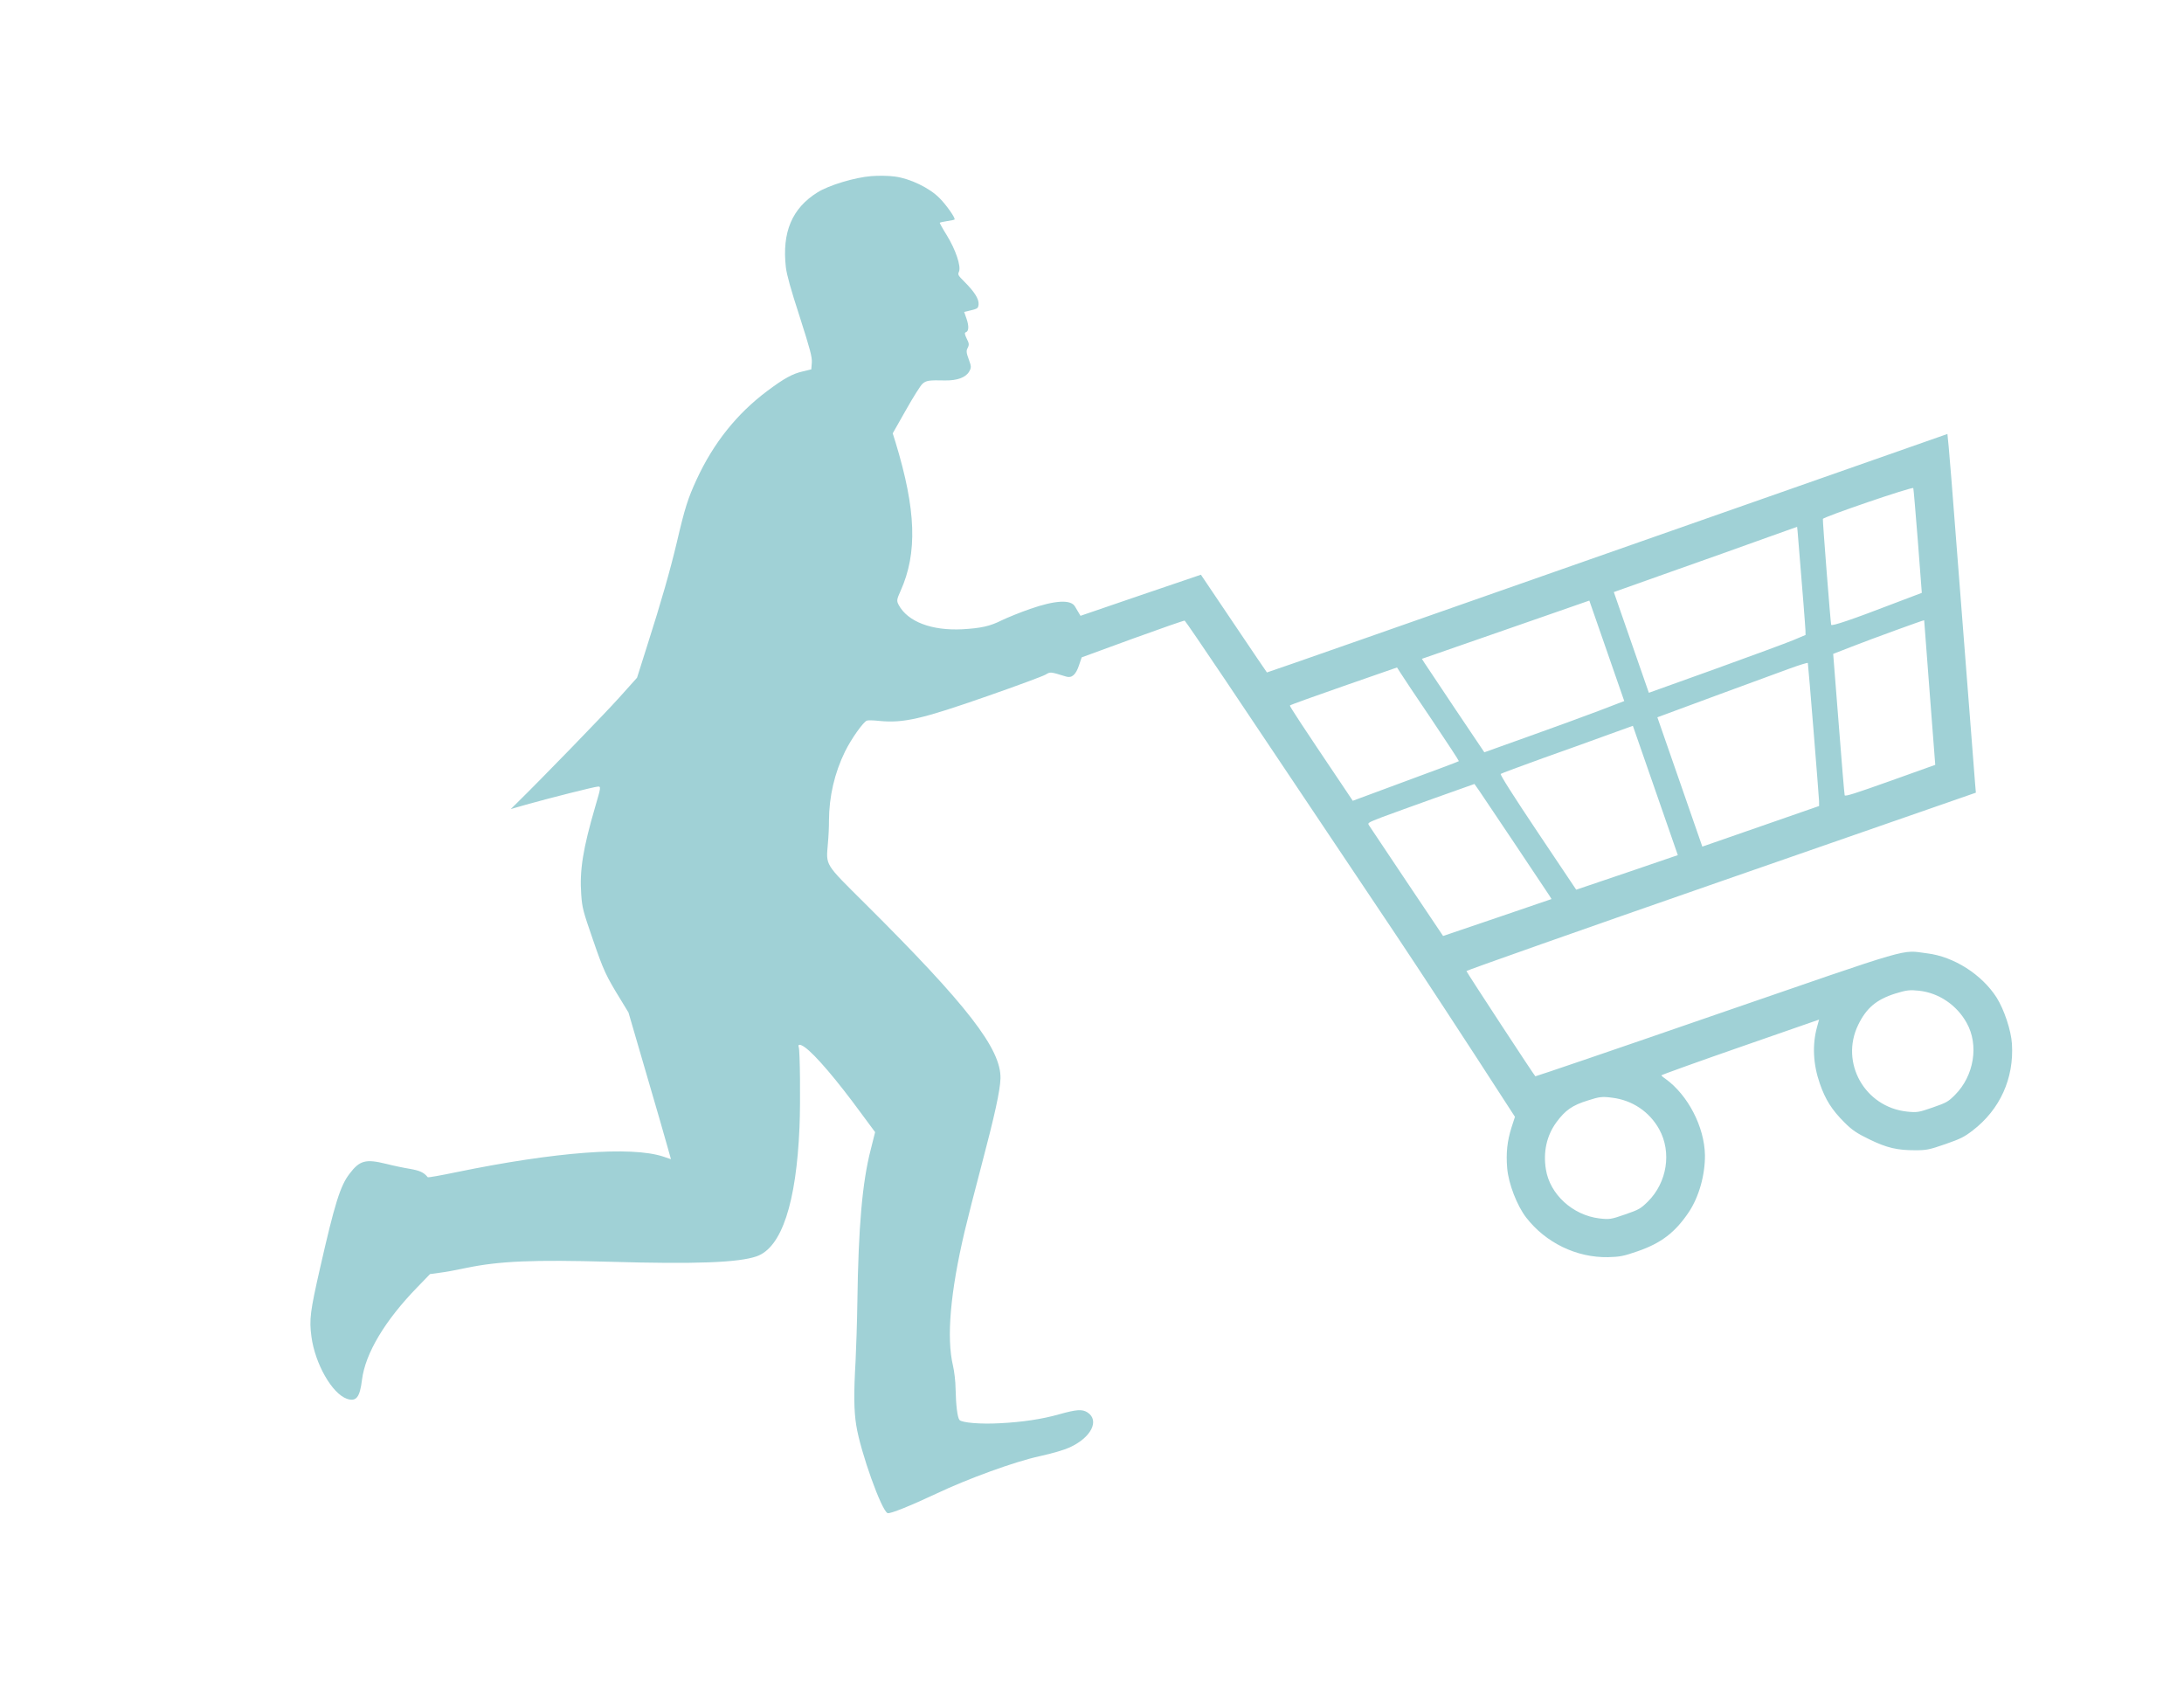
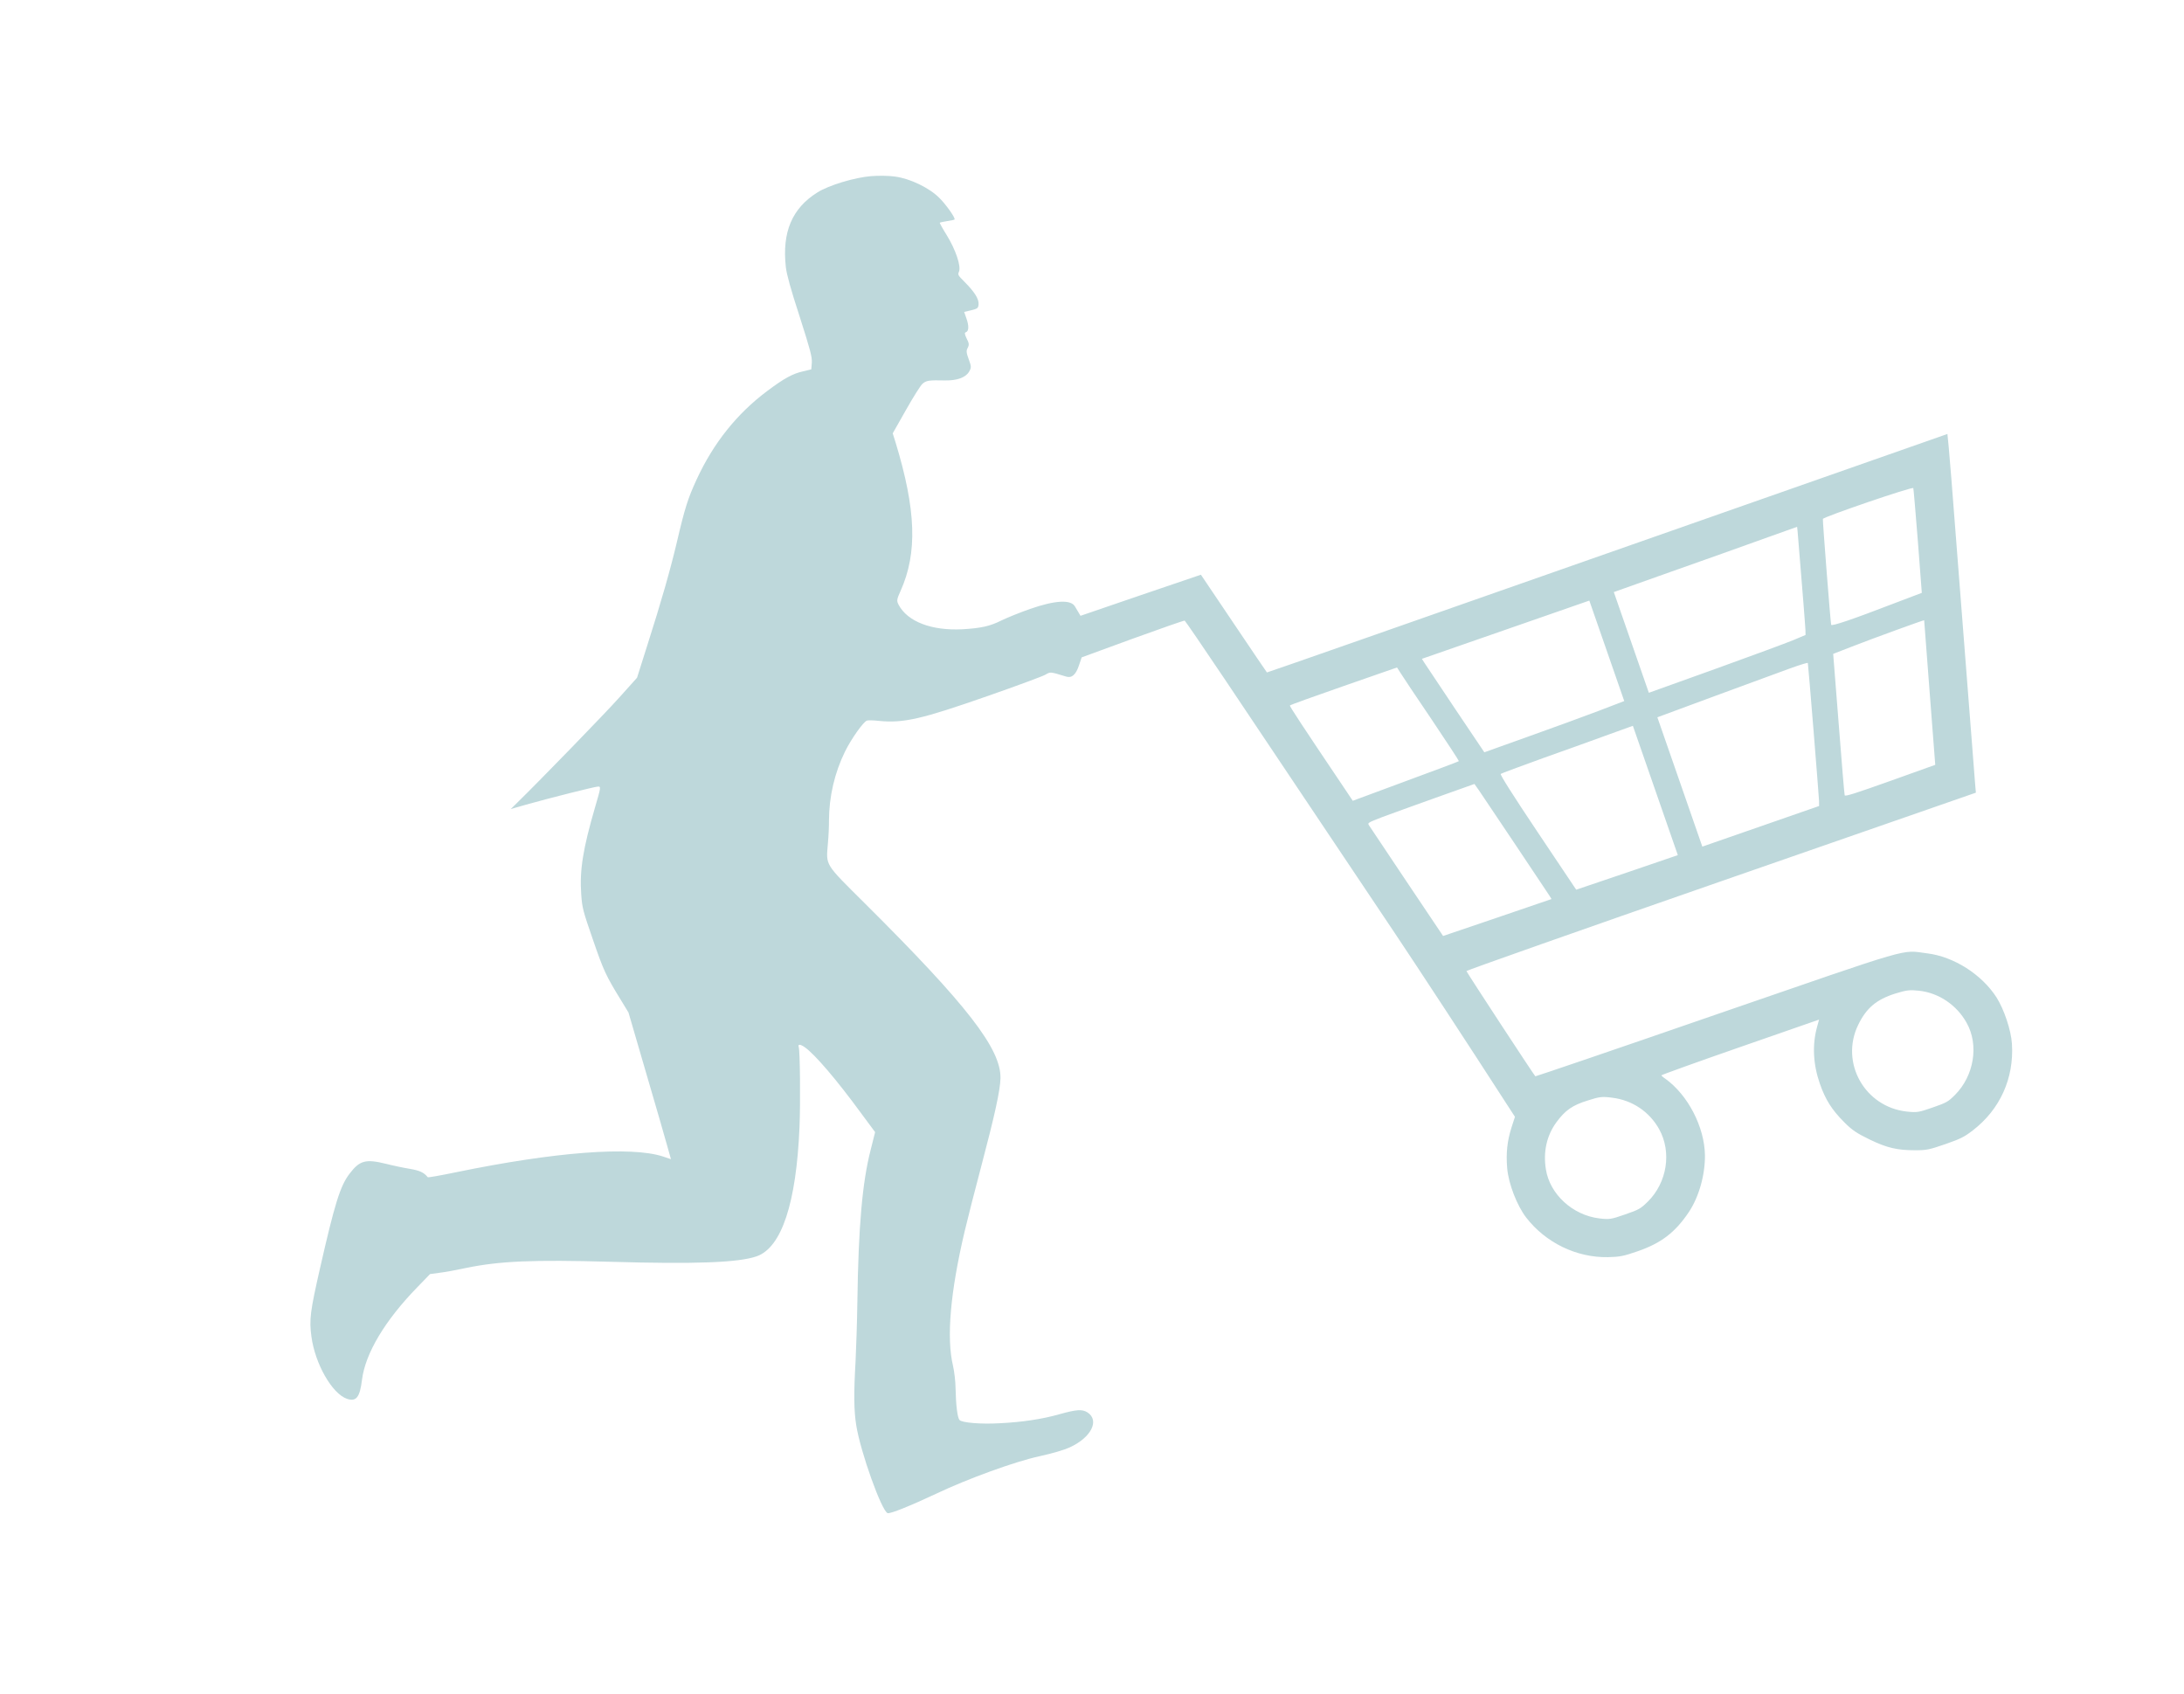
<svg xmlns="http://www.w3.org/2000/svg" width="98" height="76" viewBox="0 0 98 76" fill="none">
-   <path d="M36.682 8.632C35.539 9.344 35.085 10.419 35.263 11.993C35.304 12.328 35.476 12.96 35.885 14.214C36.368 15.723 36.441 16.012 36.428 16.27L36.404 16.573L36.012 16.668C35.562 16.77 35.182 16.978 34.433 17.539C33.063 18.563 32.015 19.879 31.261 21.51C30.867 22.366 30.732 22.783 30.369 24.34C30.063 25.624 29.677 26.976 29.048 28.947L28.585 30.409L27.8 31.284C27.155 32.008 24.241 35.007 23.199 36.026L22.919 36.302L23.603 36.105C24.701 35.798 26.646 35.307 26.82 35.295C26.973 35.282 26.969 35.311 26.709 36.196C26.162 38.07 26.001 39.043 26.081 40.138C26.123 40.733 26.16 40.877 26.603 42.154C27.084 43.554 27.191 43.784 27.865 44.878L28.202 45.432L28.985 48.117C29.417 49.596 29.849 51.075 29.937 51.407L30.107 52.012L29.757 51.894C28.32 51.422 24.906 51.684 20.473 52.596C19.789 52.738 19.216 52.841 19.195 52.821C19.017 52.603 18.832 52.523 18.401 52.447C18.119 52.402 17.639 52.301 17.323 52.22C16.41 51.996 16.139 52.063 15.684 52.666C15.264 53.209 15.015 54.028 14.365 56.883C13.918 58.846 13.871 59.204 13.975 59.976C14.138 61.193 14.898 62.53 15.567 62.763C15.986 62.905 16.147 62.698 16.243 61.912C16.392 60.724 17.27 59.255 18.717 57.766L19.296 57.167L19.721 57.109C19.952 57.083 20.492 56.984 20.912 56.893C22.419 56.581 23.918 56.519 27.381 56.615C31.212 56.727 33.138 56.653 33.95 56.371C35.074 55.98 35.733 53.978 35.875 50.568C35.923 49.428 35.898 47.15 35.841 46.985C35.79 46.839 35.909 46.845 36.117 46.992C36.571 47.313 37.553 48.464 38.623 49.927L39.268 50.798L39.07 51.586C38.694 53.044 38.519 55.022 38.472 58.392C38.46 59.3 38.418 60.499 38.392 61.056C38.307 62.523 38.315 63.294 38.422 63.955C38.609 65.143 39.565 67.815 39.832 67.894C39.953 67.927 40.842 67.57 42.019 67.017C43.429 66.348 45.538 65.581 46.639 65.342C47.237 65.209 47.74 65.062 47.994 64.946C48.964 64.506 49.352 63.734 48.796 63.373C48.559 63.223 48.311 63.24 47.525 63.459C46.765 63.676 45.861 63.812 44.857 63.86C44.026 63.909 43.152 63.837 43.054 63.713C42.961 63.602 42.894 63.057 42.878 62.303C42.876 61.981 42.819 61.522 42.763 61.282C42.465 60.03 42.639 57.991 43.286 55.247C43.416 54.695 43.755 53.365 44.04 52.294C44.634 50.048 44.88 48.922 44.893 48.39C44.927 47.071 43.411 45.113 38.827 40.553C36.975 38.712 37.067 38.858 37.15 37.836C37.179 37.525 37.2 37.073 37.197 36.828C37.201 35.737 37.449 34.679 37.917 33.722C38.202 33.144 38.74 32.389 38.899 32.333C38.954 32.314 39.202 32.317 39.451 32.347C40.543 32.453 41.348 32.269 44.326 31.227C45.621 30.776 46.779 30.346 46.905 30.275C47.144 30.137 47.109 30.136 47.844 30.359C48.097 30.436 48.279 30.27 48.419 29.845L48.537 29.496L50.82 28.66C52.078 28.203 53.129 27.837 53.159 27.847C53.184 27.859 53.988 29.031 54.941 30.452C56.58 32.901 60.12 38.18 62.602 41.89C63.554 43.311 65.947 46.963 67.566 49.474L67.979 50.111L67.824 50.589C67.631 51.197 67.573 51.737 67.63 52.416C67.689 53.114 68.071 54.097 68.483 54.631C69.355 55.759 70.739 56.434 72.154 56.408C72.683 56.395 72.851 56.364 73.492 56.141C74.543 55.776 75.164 55.3 75.774 54.396C76.234 53.709 76.513 52.722 76.504 51.829C76.483 50.569 75.745 49.135 74.732 48.406C74.635 48.344 74.554 48.269 74.548 48.251C74.541 48.233 76.129 47.66 78.077 46.983L81.625 45.749L81.532 46.089C81.315 46.884 81.357 47.752 81.658 48.619C81.909 49.34 82.199 49.8 82.754 50.353C83.102 50.705 83.317 50.849 83.893 51.128C84.675 51.507 85.136 51.613 85.95 51.611C86.443 51.611 86.578 51.584 87.292 51.336C87.982 51.096 88.139 51.014 88.517 50.725C89.744 49.785 90.379 48.38 90.279 46.833C90.243 46.237 89.928 45.292 89.591 44.759C88.932 43.728 87.672 42.92 86.472 42.776C85.27 42.626 86.042 42.406 76.995 45.524C72.559 47.06 68.911 48.301 68.894 48.293C68.853 48.273 65.831 43.656 65.801 43.571C65.792 43.546 70.932 41.731 77.222 39.544L88.661 35.567L88.625 35.148C88.517 33.775 87.687 23.139 87.561 21.478C87.474 20.379 87.392 19.476 87.384 19.472C87.378 19.474 80.508 21.884 72.119 24.828C63.736 27.77 56.866 30.18 56.849 30.172C56.841 30.168 56.168 29.176 55.359 27.972L53.887 25.787L51.188 26.705L48.484 27.631L48.4 27.489C48.352 27.41 48.281 27.284 48.235 27.211C48.049 26.893 47.35 26.93 46.221 27.323C45.781 27.476 45.205 27.71 44.941 27.837C44.417 28.101 44.015 28.186 43.183 28.235C41.804 28.304 40.731 27.897 40.325 27.142C40.229 26.963 40.234 26.899 40.409 26.517C41.176 24.806 41.108 22.878 40.184 19.845L40.058 19.444L40.652 18.396C40.974 17.825 41.308 17.291 41.393 17.221C41.561 17.073 41.677 17.053 42.416 17.07C42.946 17.078 43.334 16.936 43.484 16.678C43.592 16.497 43.588 16.444 43.469 16.122C43.363 15.837 43.349 15.739 43.421 15.612C43.495 15.47 43.486 15.404 43.379 15.195C43.281 14.99 43.274 14.931 43.341 14.907C43.475 14.861 43.484 14.631 43.368 14.296L43.264 13.996L43.58 13.921C43.869 13.847 43.891 13.833 43.911 13.655C43.931 13.415 43.72 13.085 43.271 12.638C42.987 12.354 42.97 12.325 43.032 12.188C43.133 11.947 42.88 11.2 42.485 10.557C42.301 10.265 42.165 10.011 42.167 9.996C42.175 9.98 42.328 9.947 42.504 9.92C42.679 9.894 42.832 9.861 42.834 9.847C42.87 9.773 42.464 9.195 42.159 8.89C41.711 8.43 40.833 8.01 40.159 7.922C39.884 7.881 39.404 7.877 39.091 7.903C38.352 7.962 37.187 8.312 36.682 8.632ZM80.659 23.816C80.669 23.922 80.717 24.494 80.764 25.101C80.817 25.705 80.888 26.619 80.929 27.131C80.971 27.644 81.006 28.159 81.014 28.279L81.018 28.49L80.469 28.722C80.164 28.849 78.587 29.431 76.957 30.019L73.987 31.085L73.201 28.826L72.415 26.566L74.992 25.65C76.407 25.151 78.259 24.493 79.104 24.186L80.639 23.638L80.659 23.816ZM85.853 21.901C85.866 21.937 85.957 23.007 86.058 24.28L86.235 26.601L84.965 27.083C83.16 27.779 82.193 28.109 82.168 28.035C82.14 27.956 81.78 23.358 81.796 23.284C81.813 23.196 85.826 21.821 85.853 21.901ZM62.837 30.184C62.919 30.32 63.546 31.259 64.234 32.273C64.916 33.288 65.471 34.136 65.463 34.152C65.455 34.169 64.376 34.571 63.072 35.052L60.701 35.931L60.315 35.354C58.403 32.513 57.863 31.688 57.879 31.655C57.891 31.631 58.98 31.238 60.293 30.782L62.687 29.949L62.837 30.184ZM72.1 29.202L72.883 31.456L71.724 31.9C71.082 32.143 69.668 32.663 68.577 33.049L66.605 33.755L65.299 31.813C64.584 30.741 63.957 29.802 63.898 29.713L63.804 29.561L67.56 28.255L71.316 26.948L72.1 29.202ZM86.341 27.83C86.339 27.845 86.456 29.303 86.589 31.085L86.838 34.318L84.816 35.042C83.227 35.608 82.795 35.745 82.774 35.684C82.759 35.641 82.638 34.191 82.505 32.471L82.258 29.339L83.097 29.013C84.018 28.652 86.334 27.812 86.341 27.83ZM81.121 29.748C81.14 29.803 81.612 35.65 81.624 35.94L81.626 36.165L79.007 37.076L76.386 37.987L75.378 35.086L74.369 32.185L74.66 32.077C74.998 31.946 79.15 30.42 80.304 29.998C80.741 29.839 81.112 29.724 81.121 29.748ZM74.279 35.468L75.287 38.369L73.011 39.147L70.727 39.92L69.005 37.35C67.908 35.712 67.303 34.758 67.339 34.725C67.371 34.7 68.232 34.38 69.254 34.011C70.278 33.648 71.599 33.175 72.193 32.955L73.27 32.567L74.279 35.468ZM66.363 35.462C66.567 35.754 69.336 39.898 69.526 40.187L69.62 40.34L67.191 41.17L64.754 41.997L63.134 39.583C62.248 38.255 61.481 37.111 61.437 37.044C61.353 36.923 61.366 36.919 62.011 36.667C62.369 36.536 63.45 36.139 64.412 35.798L66.161 35.176L66.363 35.462ZM72.336 49.253C73.243 49.362 74.013 49.881 74.45 50.667C75.022 51.701 74.804 53.063 73.938 53.919C73.611 54.238 73.548 54.274 72.919 54.492C72.284 54.713 72.218 54.722 71.761 54.669C70.567 54.523 69.543 53.585 69.367 52.469C69.239 51.685 69.403 50.957 69.833 50.363C70.237 49.812 70.557 49.591 71.25 49.377C71.773 49.209 71.891 49.195 72.336 49.253ZM86.118 44.454C87 44.551 87.807 45.099 88.248 45.897C88.805 46.887 88.58 48.266 87.728 49.124C87.413 49.439 87.35 49.474 86.721 49.693C86.092 49.912 86.02 49.923 85.566 49.876C83.674 49.671 82.558 47.683 83.379 45.988C83.745 45.231 84.2 44.846 85.046 44.58C85.559 44.422 85.698 44.408 86.118 44.454Z" fill="#A0D1D6" />
+   <path d="M36.682 8.632C35.539 9.344 35.085 10.419 35.263 11.993C35.304 12.328 35.476 12.96 35.885 14.214C36.368 15.723 36.441 16.012 36.428 16.27L36.404 16.573L36.012 16.668C35.562 16.77 35.182 16.978 34.433 17.539C33.063 18.563 32.015 19.879 31.261 21.51C30.867 22.366 30.732 22.783 30.369 24.34C30.063 25.624 29.677 26.976 29.048 28.947L28.585 30.409L27.8 31.284C27.155 32.008 24.241 35.007 23.199 36.026L22.919 36.302L23.603 36.105C24.701 35.798 26.646 35.307 26.82 35.295C26.973 35.282 26.969 35.311 26.709 36.196C26.162 38.07 26.001 39.043 26.081 40.138C26.123 40.733 26.16 40.877 26.603 42.154C27.084 43.554 27.191 43.784 27.865 44.878L28.202 45.432L28.985 48.117C29.417 49.596 29.849 51.075 29.937 51.407L30.107 52.012L29.757 51.894C28.32 51.422 24.906 51.684 20.473 52.596C19.789 52.738 19.216 52.841 19.195 52.821C19.017 52.603 18.832 52.523 18.401 52.447C18.119 52.402 17.639 52.301 17.323 52.22C16.41 51.996 16.139 52.063 15.684 52.666C15.264 53.209 15.015 54.028 14.365 56.883C13.918 58.846 13.871 59.204 13.975 59.976C14.138 61.193 14.898 62.53 15.567 62.763C15.986 62.905 16.147 62.698 16.243 61.912C16.392 60.724 17.27 59.255 18.717 57.766L19.296 57.167L19.721 57.109C19.952 57.083 20.492 56.984 20.912 56.893C22.419 56.581 23.918 56.519 27.381 56.615C31.212 56.727 33.138 56.653 33.95 56.371C35.074 55.98 35.733 53.978 35.875 50.568C35.923 49.428 35.898 47.15 35.841 46.985C35.79 46.839 35.909 46.845 36.117 46.992C36.571 47.313 37.553 48.464 38.623 49.927L39.268 50.798L39.07 51.586C38.694 53.044 38.519 55.022 38.472 58.392C38.46 59.3 38.418 60.499 38.392 61.056C38.307 62.523 38.315 63.294 38.422 63.955C38.609 65.143 39.565 67.815 39.832 67.894C39.953 67.927 40.842 67.57 42.019 67.017C43.429 66.348 45.538 65.581 46.639 65.342C47.237 65.209 47.74 65.062 47.994 64.946C48.964 64.506 49.352 63.734 48.796 63.373C48.559 63.223 48.311 63.24 47.525 63.459C46.765 63.676 45.861 63.812 44.857 63.86C44.026 63.909 43.152 63.837 43.054 63.713C42.961 63.602 42.894 63.057 42.878 62.303C42.876 61.981 42.819 61.522 42.763 61.282C42.465 60.03 42.639 57.991 43.286 55.247C43.416 54.695 43.755 53.365 44.04 52.294C44.634 50.048 44.88 48.922 44.893 48.39C44.927 47.071 43.411 45.113 38.827 40.553C36.975 38.712 37.067 38.858 37.15 37.836C37.179 37.525 37.2 37.073 37.197 36.828C37.201 35.737 37.449 34.679 37.917 33.722C38.202 33.144 38.74 32.389 38.899 32.333C38.954 32.314 39.202 32.317 39.451 32.347C40.543 32.453 41.348 32.269 44.326 31.227C45.621 30.776 46.779 30.346 46.905 30.275C47.144 30.137 47.109 30.136 47.844 30.359C48.097 30.436 48.279 30.27 48.419 29.845L48.537 29.496L50.82 28.66C52.078 28.203 53.129 27.837 53.159 27.847C53.184 27.859 53.988 29.031 54.941 30.452C56.58 32.901 60.12 38.18 62.602 41.89C63.554 43.311 65.947 46.963 67.566 49.474L67.979 50.111L67.824 50.589C67.631 51.197 67.573 51.737 67.63 52.416C67.689 53.114 68.071 54.097 68.483 54.631C69.355 55.759 70.739 56.434 72.154 56.408C72.683 56.395 72.851 56.364 73.492 56.141C74.543 55.776 75.164 55.3 75.774 54.396C76.234 53.709 76.513 52.722 76.504 51.829C76.483 50.569 75.745 49.135 74.732 48.406C74.635 48.344 74.554 48.269 74.548 48.251C74.541 48.233 76.129 47.66 78.077 46.983L81.625 45.749L81.532 46.089C81.315 46.884 81.357 47.752 81.658 48.619C81.909 49.34 82.199 49.8 82.754 50.353C83.102 50.705 83.317 50.849 83.893 51.128C84.675 51.507 85.136 51.613 85.95 51.611C86.443 51.611 86.578 51.584 87.292 51.336C87.982 51.096 88.139 51.014 88.517 50.725C89.744 49.785 90.379 48.38 90.279 46.833C90.243 46.237 89.928 45.292 89.591 44.759C88.932 43.728 87.672 42.92 86.472 42.776C85.27 42.626 86.042 42.406 76.995 45.524C72.559 47.06 68.911 48.301 68.894 48.293C68.853 48.273 65.831 43.656 65.801 43.571C65.792 43.546 70.932 41.731 77.222 39.544L88.661 35.567L88.625 35.148C88.517 33.775 87.687 23.139 87.561 21.478C87.474 20.379 87.392 19.476 87.384 19.472C87.378 19.474 80.508 21.884 72.119 24.828C63.736 27.77 56.866 30.18 56.849 30.172C56.841 30.168 56.168 29.176 55.359 27.972L53.887 25.787L51.188 26.705L48.484 27.631L48.4 27.489C48.352 27.41 48.281 27.284 48.235 27.211C48.049 26.893 47.35 26.93 46.221 27.323C45.781 27.476 45.205 27.71 44.941 27.837C44.417 28.101 44.015 28.186 43.183 28.235C41.804 28.304 40.731 27.897 40.325 27.142C40.229 26.963 40.234 26.899 40.409 26.517C41.176 24.806 41.108 22.878 40.184 19.845L40.058 19.444L40.652 18.396C40.974 17.825 41.308 17.291 41.393 17.221C41.561 17.073 41.677 17.053 42.416 17.07C42.946 17.078 43.334 16.936 43.484 16.678C43.592 16.497 43.588 16.444 43.469 16.122C43.363 15.837 43.349 15.739 43.421 15.612C43.495 15.47 43.486 15.404 43.379 15.195C43.281 14.99 43.274 14.931 43.341 14.907C43.475 14.861 43.484 14.631 43.368 14.296L43.264 13.996L43.58 13.921C43.869 13.847 43.891 13.833 43.911 13.655C43.931 13.415 43.72 13.085 43.271 12.638C42.987 12.354 42.97 12.325 43.032 12.188C43.133 11.947 42.88 11.2 42.485 10.557C42.301 10.265 42.165 10.011 42.167 9.996C42.175 9.98 42.328 9.947 42.504 9.92C42.679 9.894 42.832 9.861 42.834 9.847C42.87 9.773 42.464 9.195 42.159 8.89C41.711 8.43 40.833 8.01 40.159 7.922C39.884 7.881 39.404 7.877 39.091 7.903C38.352 7.962 37.187 8.312 36.682 8.632ZM80.659 23.816C80.669 23.922 80.717 24.494 80.764 25.101C80.817 25.705 80.888 26.619 80.929 27.131C80.971 27.644 81.006 28.159 81.014 28.279L81.018 28.49L80.469 28.722C80.164 28.849 78.587 29.431 76.957 30.019L73.987 31.085L73.201 28.826L72.415 26.566L74.992 25.65C76.407 25.151 78.259 24.493 79.104 24.186L80.639 23.638L80.659 23.816ZM85.853 21.901C85.866 21.937 85.957 23.007 86.058 24.28L86.235 26.601L84.965 27.083C83.16 27.779 82.193 28.109 82.168 28.035C82.14 27.956 81.78 23.358 81.796 23.284C81.813 23.196 85.826 21.821 85.853 21.901ZM62.837 30.184C62.919 30.32 63.546 31.259 64.234 32.273C64.916 33.288 65.471 34.136 65.463 34.152C65.455 34.169 64.376 34.571 63.072 35.052L60.701 35.931L60.315 35.354C58.403 32.513 57.863 31.688 57.879 31.655C57.891 31.631 58.98 31.238 60.293 30.782L62.687 29.949L62.837 30.184ZM72.1 29.202L72.883 31.456L71.724 31.9C71.082 32.143 69.668 32.663 68.577 33.049L66.605 33.755L65.299 31.813C64.584 30.741 63.957 29.802 63.898 29.713L63.804 29.561L67.56 28.255L71.316 26.948L72.1 29.202ZM86.341 27.83C86.339 27.845 86.456 29.303 86.589 31.085L86.838 34.318L84.816 35.042C83.227 35.608 82.795 35.745 82.774 35.684C82.759 35.641 82.638 34.191 82.505 32.471L82.258 29.339L83.097 29.013C84.018 28.652 86.334 27.812 86.341 27.83ZM81.121 29.748C81.14 29.803 81.612 35.65 81.624 35.94L81.626 36.165L79.007 37.076L76.386 37.987L75.378 35.086L74.369 32.185L74.66 32.077C74.998 31.946 79.15 30.42 80.304 29.998C80.741 29.839 81.112 29.724 81.121 29.748ZM74.279 35.468L75.287 38.369L73.011 39.147L70.727 39.92L69.005 37.35C67.908 35.712 67.303 34.758 67.339 34.725C67.371 34.7 68.232 34.38 69.254 34.011C70.278 33.648 71.599 33.175 72.193 32.955L73.27 32.567L74.279 35.468ZM66.363 35.462C66.567 35.754 69.336 39.898 69.526 40.187L69.62 40.34L67.191 41.17L64.754 41.997L63.134 39.583C62.248 38.255 61.481 37.111 61.437 37.044C61.353 36.923 61.366 36.919 62.011 36.667C62.369 36.536 63.45 36.139 64.412 35.798L66.161 35.176L66.363 35.462ZM72.336 49.253C73.243 49.362 74.013 49.881 74.45 50.667C75.022 51.701 74.804 53.063 73.938 53.919C73.611 54.238 73.548 54.274 72.919 54.492C72.284 54.713 72.218 54.722 71.761 54.669C70.567 54.523 69.543 53.585 69.367 52.469C69.239 51.685 69.403 50.957 69.833 50.363C70.237 49.812 70.557 49.591 71.25 49.377C71.773 49.209 71.891 49.195 72.336 49.253ZM86.118 44.454C87 44.551 87.807 45.099 88.248 45.897C88.805 46.887 88.58 48.266 87.728 49.124C87.413 49.439 87.35 49.474 86.721 49.693C86.092 49.912 86.02 49.923 85.566 49.876C83.674 49.671 82.558 47.683 83.379 45.988C83.745 45.231 84.2 44.846 85.046 44.58C85.559 44.422 85.698 44.408 86.118 44.454Z" fill="#BED8DB" />
</svg>
